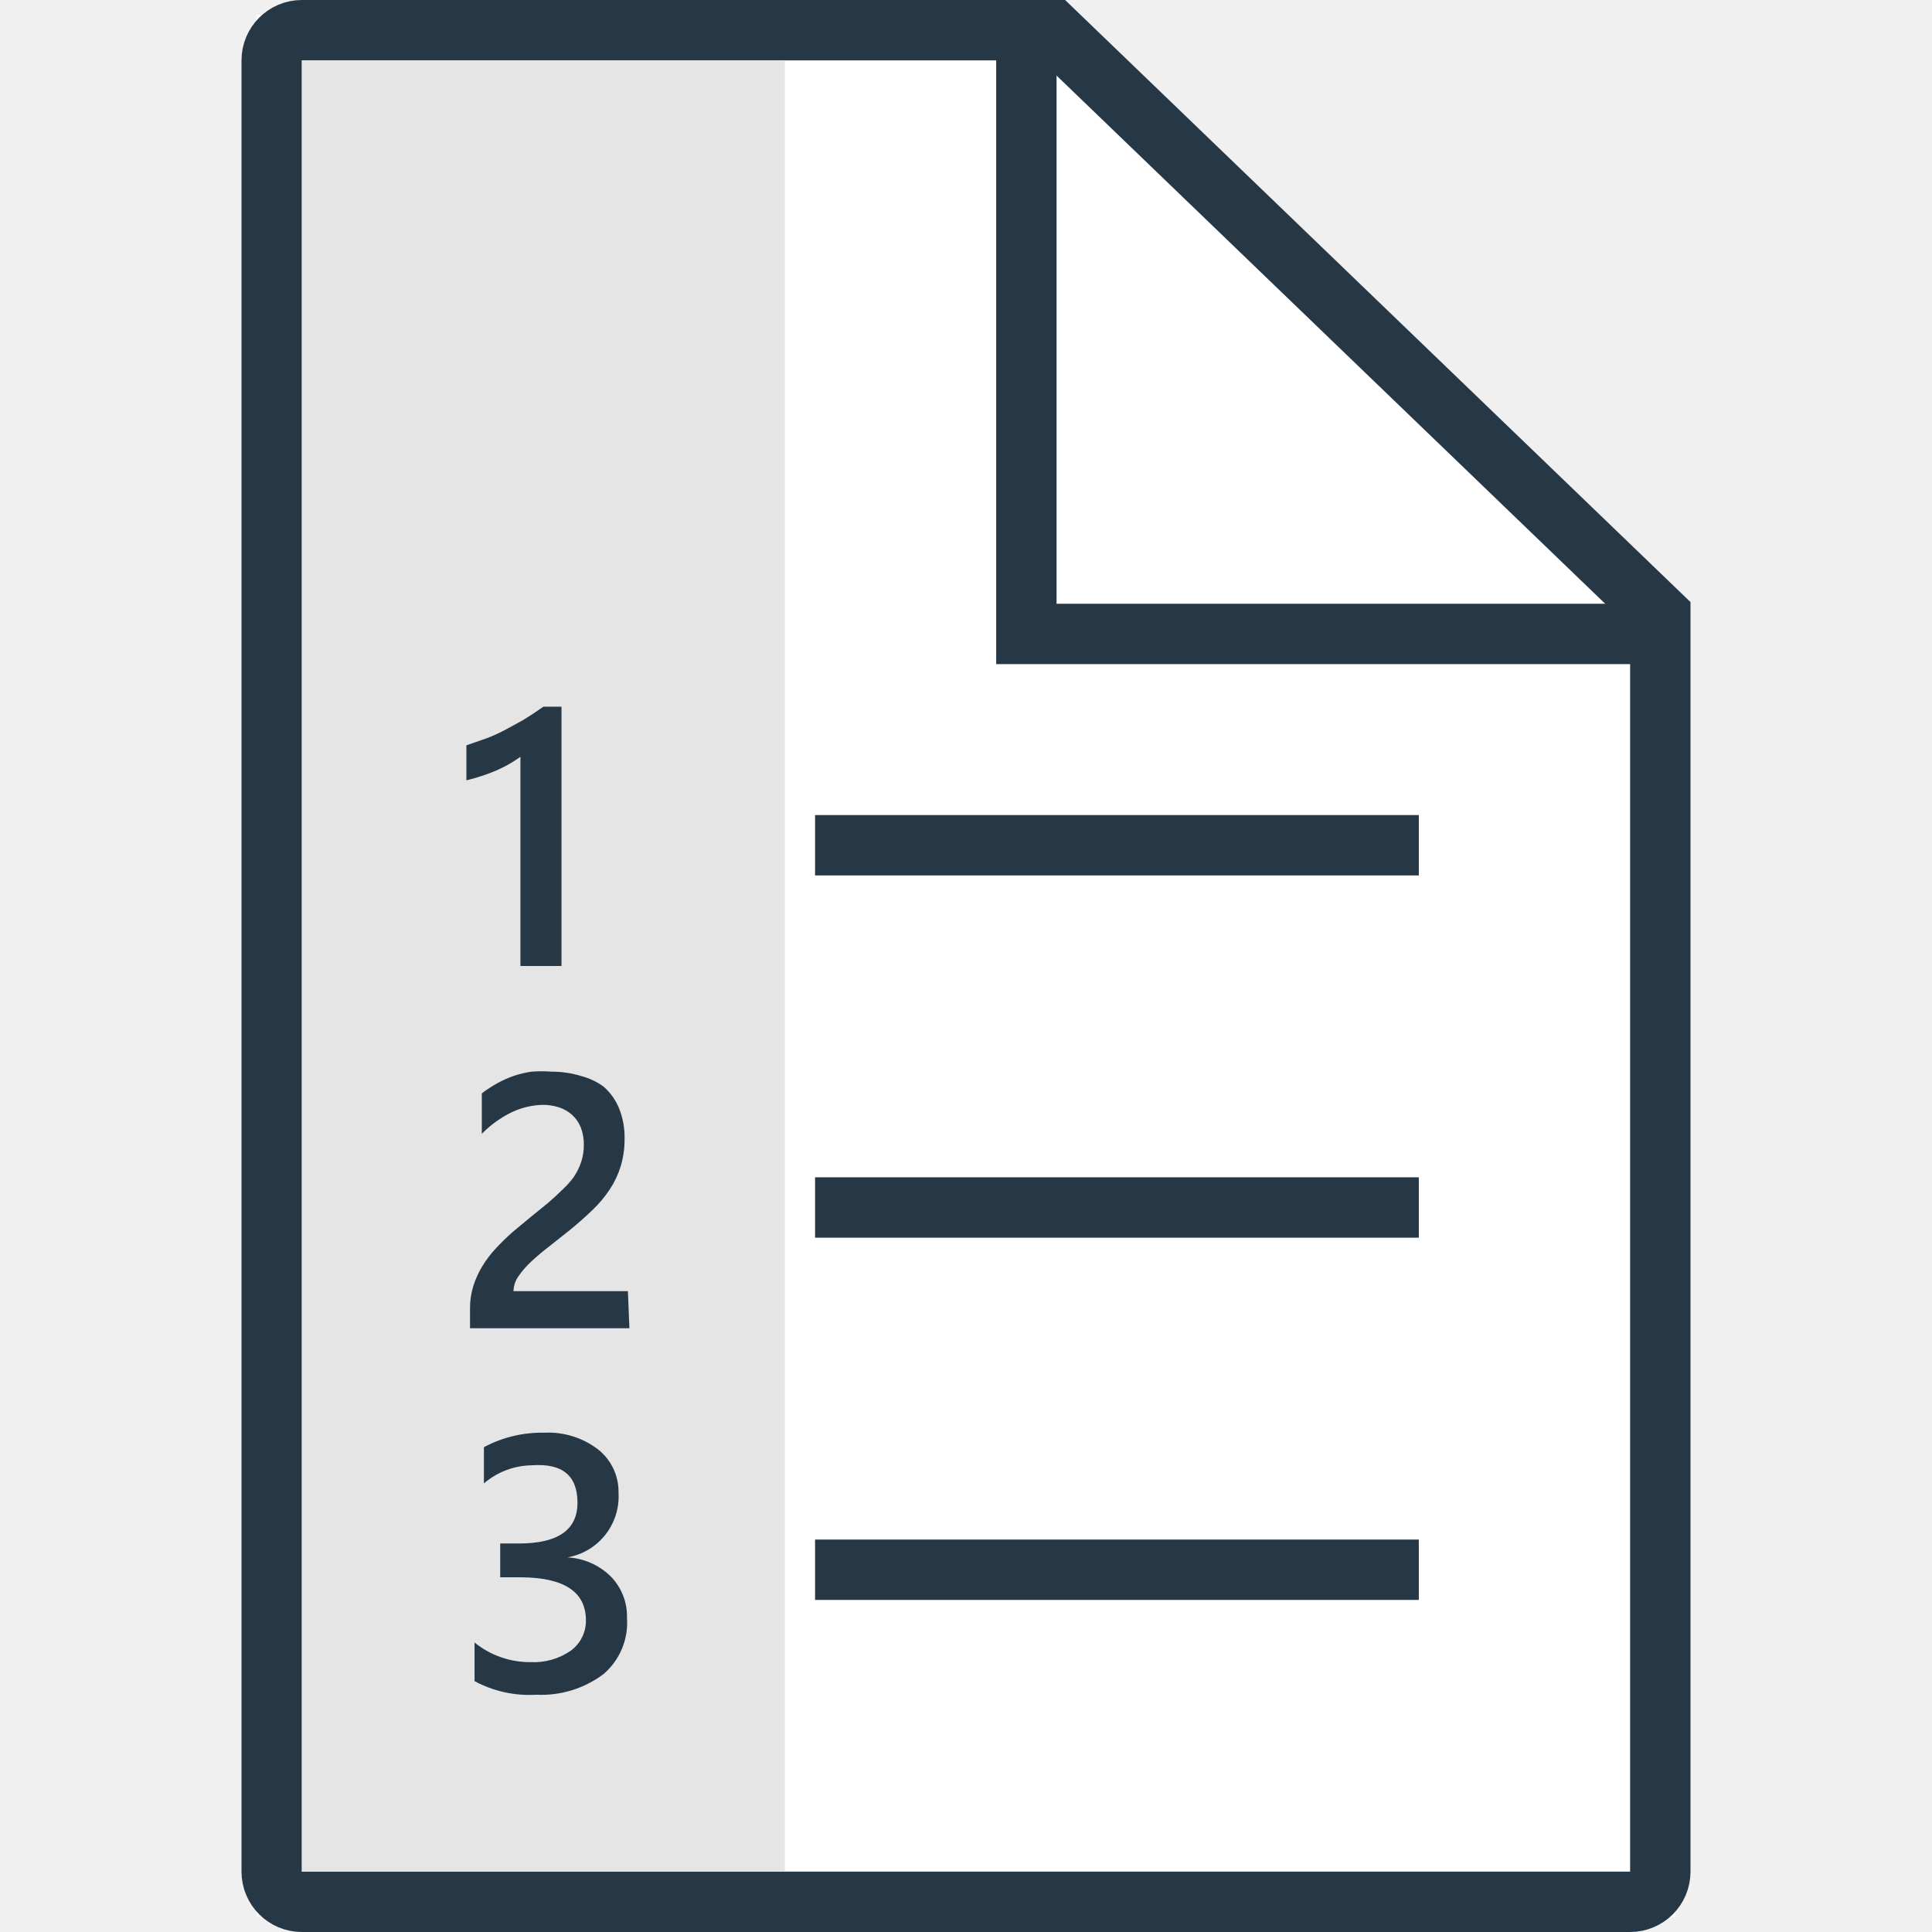
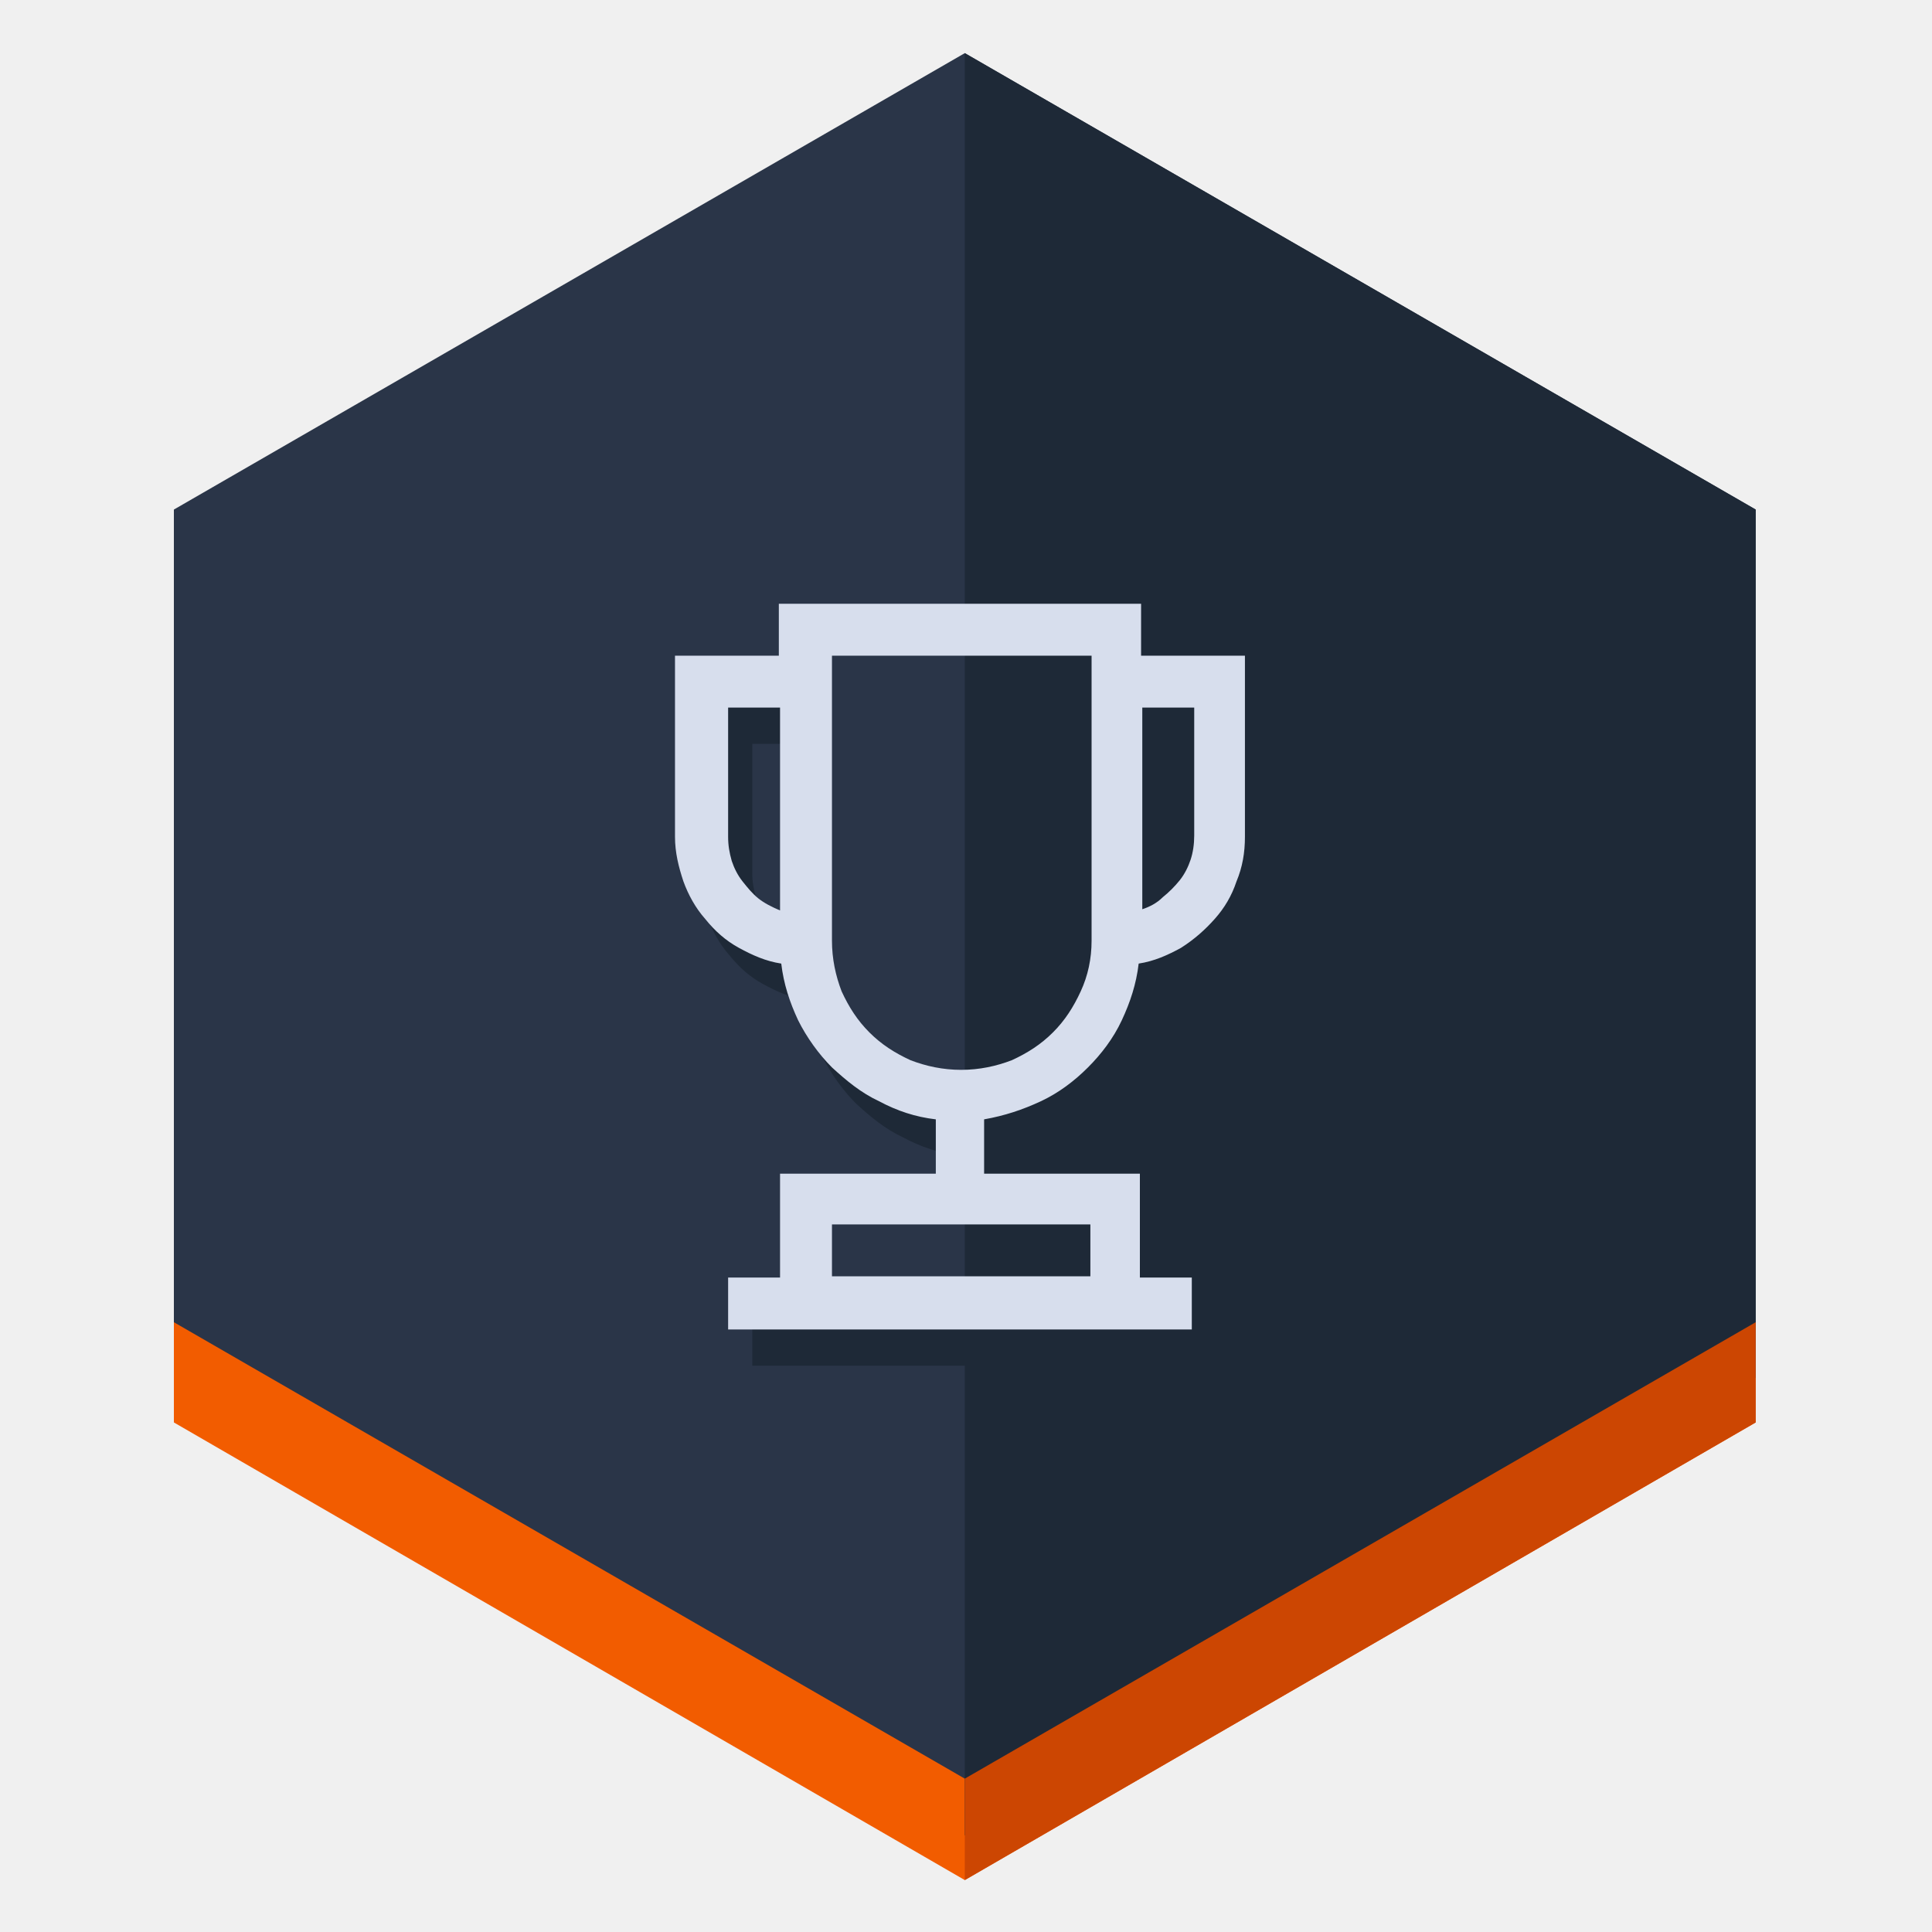
- <svg xmlns="http://www.w3.org/2000/svg" id="ICONS-64x" viewBox="0 0 64 64">
-   <defs>
-     <style>
-       .cls-1, .cls-3 {
-         fill: #fff;
-       }
- 
-       .cls-2 {
-         fill: #fedac3;
-       }
- 
-       .cls-3, .cls-6 {
-         stroke: #263746;
-         stroke-miterlimit: 10;
-         stroke-width: 2px;
-       }
- 
-       .cls-4 {
-         fill: #e5e5e5;
-       }
- 
-       .cls-5 {
-         fill: #263746;
-       }
- 
-       .cls-6 {
-         fill: none;
-       }
-     </style>
-   </defs>
-   <polygon class="cls-1" points="55.5 20.21 55.5 63.5 8.5 63.5 8.5 0.5 34.8 0.5 55.5 20.21" />
-   <polygon class="cls-2" points="55.5 20.5 34.5 20.5 34.5 0.5 55.5 20.5" />
-   <path class="cls-3" d="M34.88,1H10A1,1,0,0,0,9,2V62a1,1,0,0,0,1,1H54a1,1,0,0,0,1-1V20.37Z" />
-   <rect class="cls-4" x="10" y="2" width="16" height="60" />
-   <path class="cls-5" d="M18.6,23.41V32H17.24V25.07a4.33,4.33,0,0,1-.79.45,6.54,6.54,0,0,1-1,.33V24.69l.66-.23q.32-.12.62-.28t.62-.34q.31-.19.65-.43Z" />
-   <path class="cls-5" d="M20.85,44H15.57v-.65a2.44,2.44,0,0,1,.11-.75,3,3,0,0,1,.3-.66,3.66,3.66,0,0,1,.44-.58q.25-.27.54-.53l.59-.49.59-.48q.27-.23.49-.45A3,3,0,0,0,19,39a2.06,2.06,0,0,0,.25-.5,1.76,1.76,0,0,0,.09-.57,1.52,1.52,0,0,0-.1-.58,1.13,1.13,0,0,0-.29-.42,1.23,1.23,0,0,0-.44-.25,1.71,1.71,0,0,0-.55-.08,2.54,2.54,0,0,0-1,.24,3.59,3.59,0,0,0-1,.72V36.22a4.29,4.29,0,0,1,.52-.34,3.55,3.55,0,0,1,.54-.24,3.36,3.36,0,0,1,.59-.14,4.44,4.44,0,0,1,.66,0,3.35,3.35,0,0,1,1,.15A2.2,2.2,0,0,1,20,36a1.93,1.93,0,0,1,.51.72,2.6,2.6,0,0,1,.18,1,3.1,3.1,0,0,1-.13.92,3,3,0,0,1-.36.76,3.94,3.94,0,0,1-.56.67q-.33.32-.73.65l-.68.54q-.34.26-.61.51a2.85,2.85,0,0,0-.44.5.89.89,0,0,0-.17.5v0h3.79Z" />
-   <path class="cls-5" d="M15.72,55.69V54.41a2.9,2.9,0,0,0,1.85.65,2.16,2.16,0,0,0,1.34-.38,1.23,1.23,0,0,0,.5-1q0-1.43-2.19-1.43h-.65V51.13h.62q1.94,0,1.94-1.35t-1.51-1.24a2.48,2.48,0,0,0-1.59.6V47.94a4.06,4.06,0,0,1,2-.48,2.71,2.71,0,0,1,1.79.56,1.79,1.79,0,0,1,.67,1.44,2.05,2.05,0,0,1-1.69,2.13v0a2.21,2.21,0,0,1,1.44.64,1.89,1.89,0,0,1,.53,1.37A2.24,2.24,0,0,1,20,55.45a3.43,3.43,0,0,1-2.24.69A3.82,3.82,0,0,1,15.72,55.69Z" />
-   <polyline class="cls-6" points="34 1 34 21 55 21" />
-   <line class="cls-6" x1="27" y1="28" x2="47" y2="28" />
-   <line class="cls-6" x1="27" y1="40" x2="47" y2="40" />
-   <line class="cls-6" x1="27" y1="52" x2="47" y2="52" />
+ <svg xmlns="http://www.w3.org/2000/svg" version="1.1" id="Layer_1" x="0px" y="0px" viewBox="0 0 160 160" style="enable-background:new 0 0 160 160;" xml:space="preserve">
+   <style type="text/css">
+ 	.st0{fill:#2A3548;}
+ 	.st1{fill:#F25C00;}
+ 	.st2{fill:#1E2937;}
+ 	.st3{fill:#CC4602;}
+ 	.st4{fill:#D7DEED;}
+ </style>
+   <g>
+     <g>
+       <polygon class="st0" points="145.4,114.1 145.4,42.2 79.9,4.4 14.4,42.2 14.4,114.1 79.9,152   " />
+       <polygon class="st1" points="14.4,109.5 79.9,147.3 145.4,109.5 145.4,117.8 79.9,155.7 14.4,117.8   " />
+       <polygon class="st2" points="145.4,114.1 145.4,42.2 79.9,4.4 79.9,152   " />
+       <polygon class="st3" points="145.4,117.8 145.4,109.5 79.9,147.3 79.9,155.7   " />
+     </g>
+   </g>
+   <g>
+     <path class="st2" d="M105.1,57.3v15c0,1.3-0.2,2.5-0.7,3.7c-0.4,1.2-1,2.2-1.8,3.1c-0.8,0.9-1.7,1.7-2.8,2.4   c-1.1,0.6-2.2,1.1-3.5,1.3c-0.2,1.7-0.7,3.2-1.4,4.7c-0.7,1.5-1.7,2.8-2.8,3.9c-1.1,1.1-2.4,2.1-3.9,2.8c-1.5,0.7-3,1.2-4.7,1.5   v4.5h12.9v8.6h4.3v4.3H62.3v-4.3h4.3v-8.6h12.9v-4.5c-1.7-0.2-3.2-0.7-4.7-1.5c-1.5-0.7-2.7-1.7-3.9-2.8c-1.1-1.1-2.1-2.5-2.8-3.9   c-0.7-1.5-1.2-3-1.4-4.7c-1.3-0.2-2.4-0.7-3.5-1.3c-1.1-0.6-2-1.4-2.8-2.4c-0.8-0.9-1.4-2-1.8-3.1c-0.4-1.2-0.7-2.4-0.7-3.7v-15   h8.6V53h30v4.3H105.1z M62.3,72.3c0,0.7,0.1,1.3,0.3,2c0.2,0.6,0.5,1.2,0.9,1.7c0.4,0.5,0.8,1,1.3,1.4c0.5,0.4,1.1,0.7,1.8,1V61.6   h-4.3V72.3z M79.6,89.5c1.6,0,3.1-0.3,4.6-0.9c1.4-0.6,2.7-1.4,3.7-2.4c1.1-1,1.9-2.2,2.5-3.6c0.6-1.4,0.9-2.8,0.9-4.4V53.3H67.8   v24.9c0,1.6,0.3,3,0.9,4.4c0.6,1.4,1.5,2.6,2.5,3.6c1.1,1,2.3,1.8,3.8,2.4C76.4,89.2,77.9,89.5,79.6,89.5z M67.5,100.1v6.9h24.1   v-6.9H67.5z M100.9,61.6h-4.3v16.7c0.6-0.2,1.2-0.5,1.7-1c0.5-0.4,1-0.9,1.4-1.4c0.4-0.5,0.7-1.1,0.9-1.7c0.2-0.6,0.3-1.3,0.3-2   V61.6z" />
+   </g>
+   <g>
+     <path class="st4" d="M103.1,54.3v15c0,1.3-0.2,2.5-0.7,3.7c-0.4,1.2-1,2.2-1.8,3.1c-0.8,0.9-1.7,1.7-2.8,2.4   c-1.1,0.6-2.2,1.1-3.5,1.3c-0.2,1.7-0.7,3.2-1.4,4.7c-0.7,1.5-1.7,2.8-2.8,3.9c-1.1,1.1-2.4,2.1-3.9,2.8c-1.5,0.7-3,1.2-4.7,1.5   v4.5h12.9v8.6h4.3v4.3H60.3v-4.3h4.3v-8.6h12.9v-4.5c-1.7-0.2-3.2-0.7-4.7-1.5c-1.5-0.7-2.7-1.7-3.9-2.8c-1.1-1.1-2.1-2.5-2.8-3.9   c-0.7-1.5-1.2-3-1.4-4.7c-1.3-0.2-2.4-0.7-3.5-1.3c-1.1-0.6-2-1.4-2.8-2.4c-0.8-0.9-1.4-2-1.8-3.1c-0.4-1.2-0.7-2.4-0.7-3.7v-15   h8.6V50h30v4.3H103.1z M60.3,69.3c0,0.7,0.1,1.3,0.3,2c0.2,0.6,0.5,1.2,0.9,1.7c0.4,0.5,0.8,1,1.3,1.4c0.5,0.4,1.1,0.7,1.8,1V58.6   h-4.3V69.3z M79.6,88.6c1.5,0,2.9-0.3,4.2-0.8c1.3-0.6,2.4-1.3,3.4-2.3c1-1,1.7-2.1,2.3-3.4c0.6-1.3,0.9-2.7,0.9-4.2V54.3H68.9   v23.6c0,1.5,0.3,2.9,0.8,4.2c0.6,1.3,1.3,2.4,2.3,3.4c1,1,2.1,1.7,3.4,2.3C76.7,88.3,78.1,88.6,79.6,88.6z M68.9,101.4v4.3h21.4   v-4.3H68.9z M98.9,58.6h-4.3v16.7c0.6-0.2,1.2-0.5,1.7-1c0.5-0.4,1-0.9,1.4-1.4c0.4-0.5,0.7-1.1,0.9-1.7c0.2-0.6,0.3-1.3,0.3-2   V58.6z" />
+   </g>
</svg>
